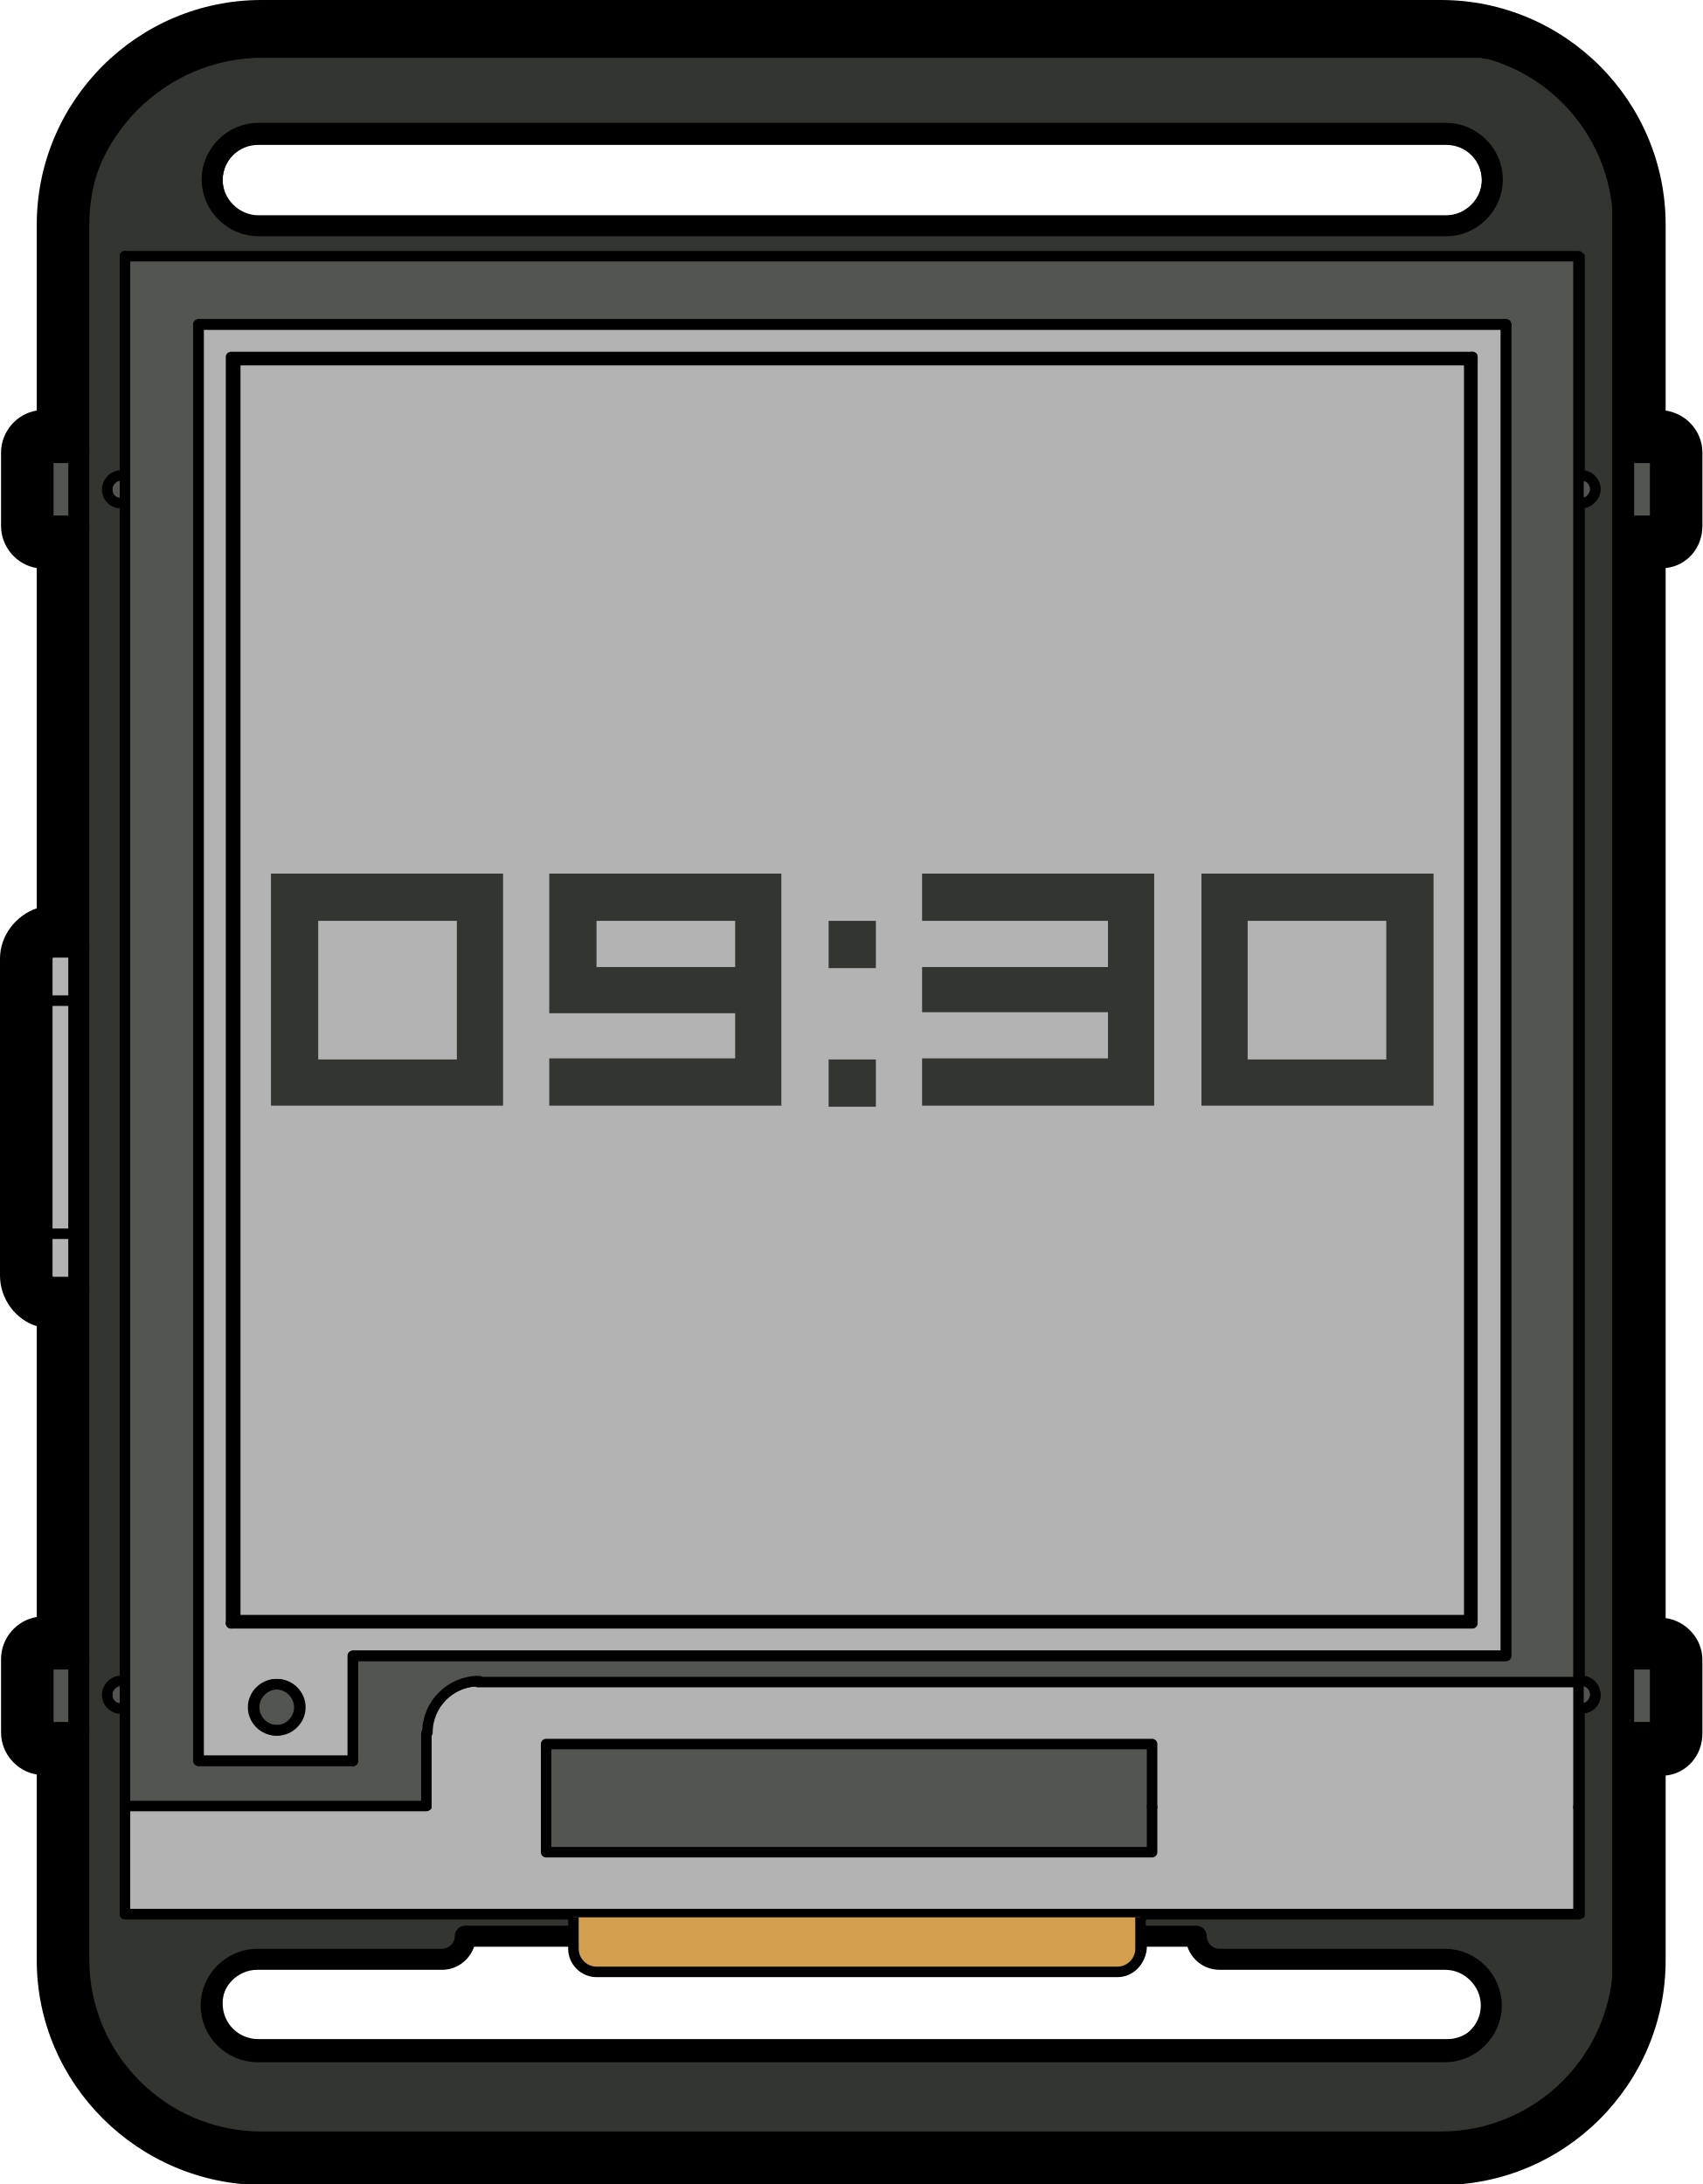
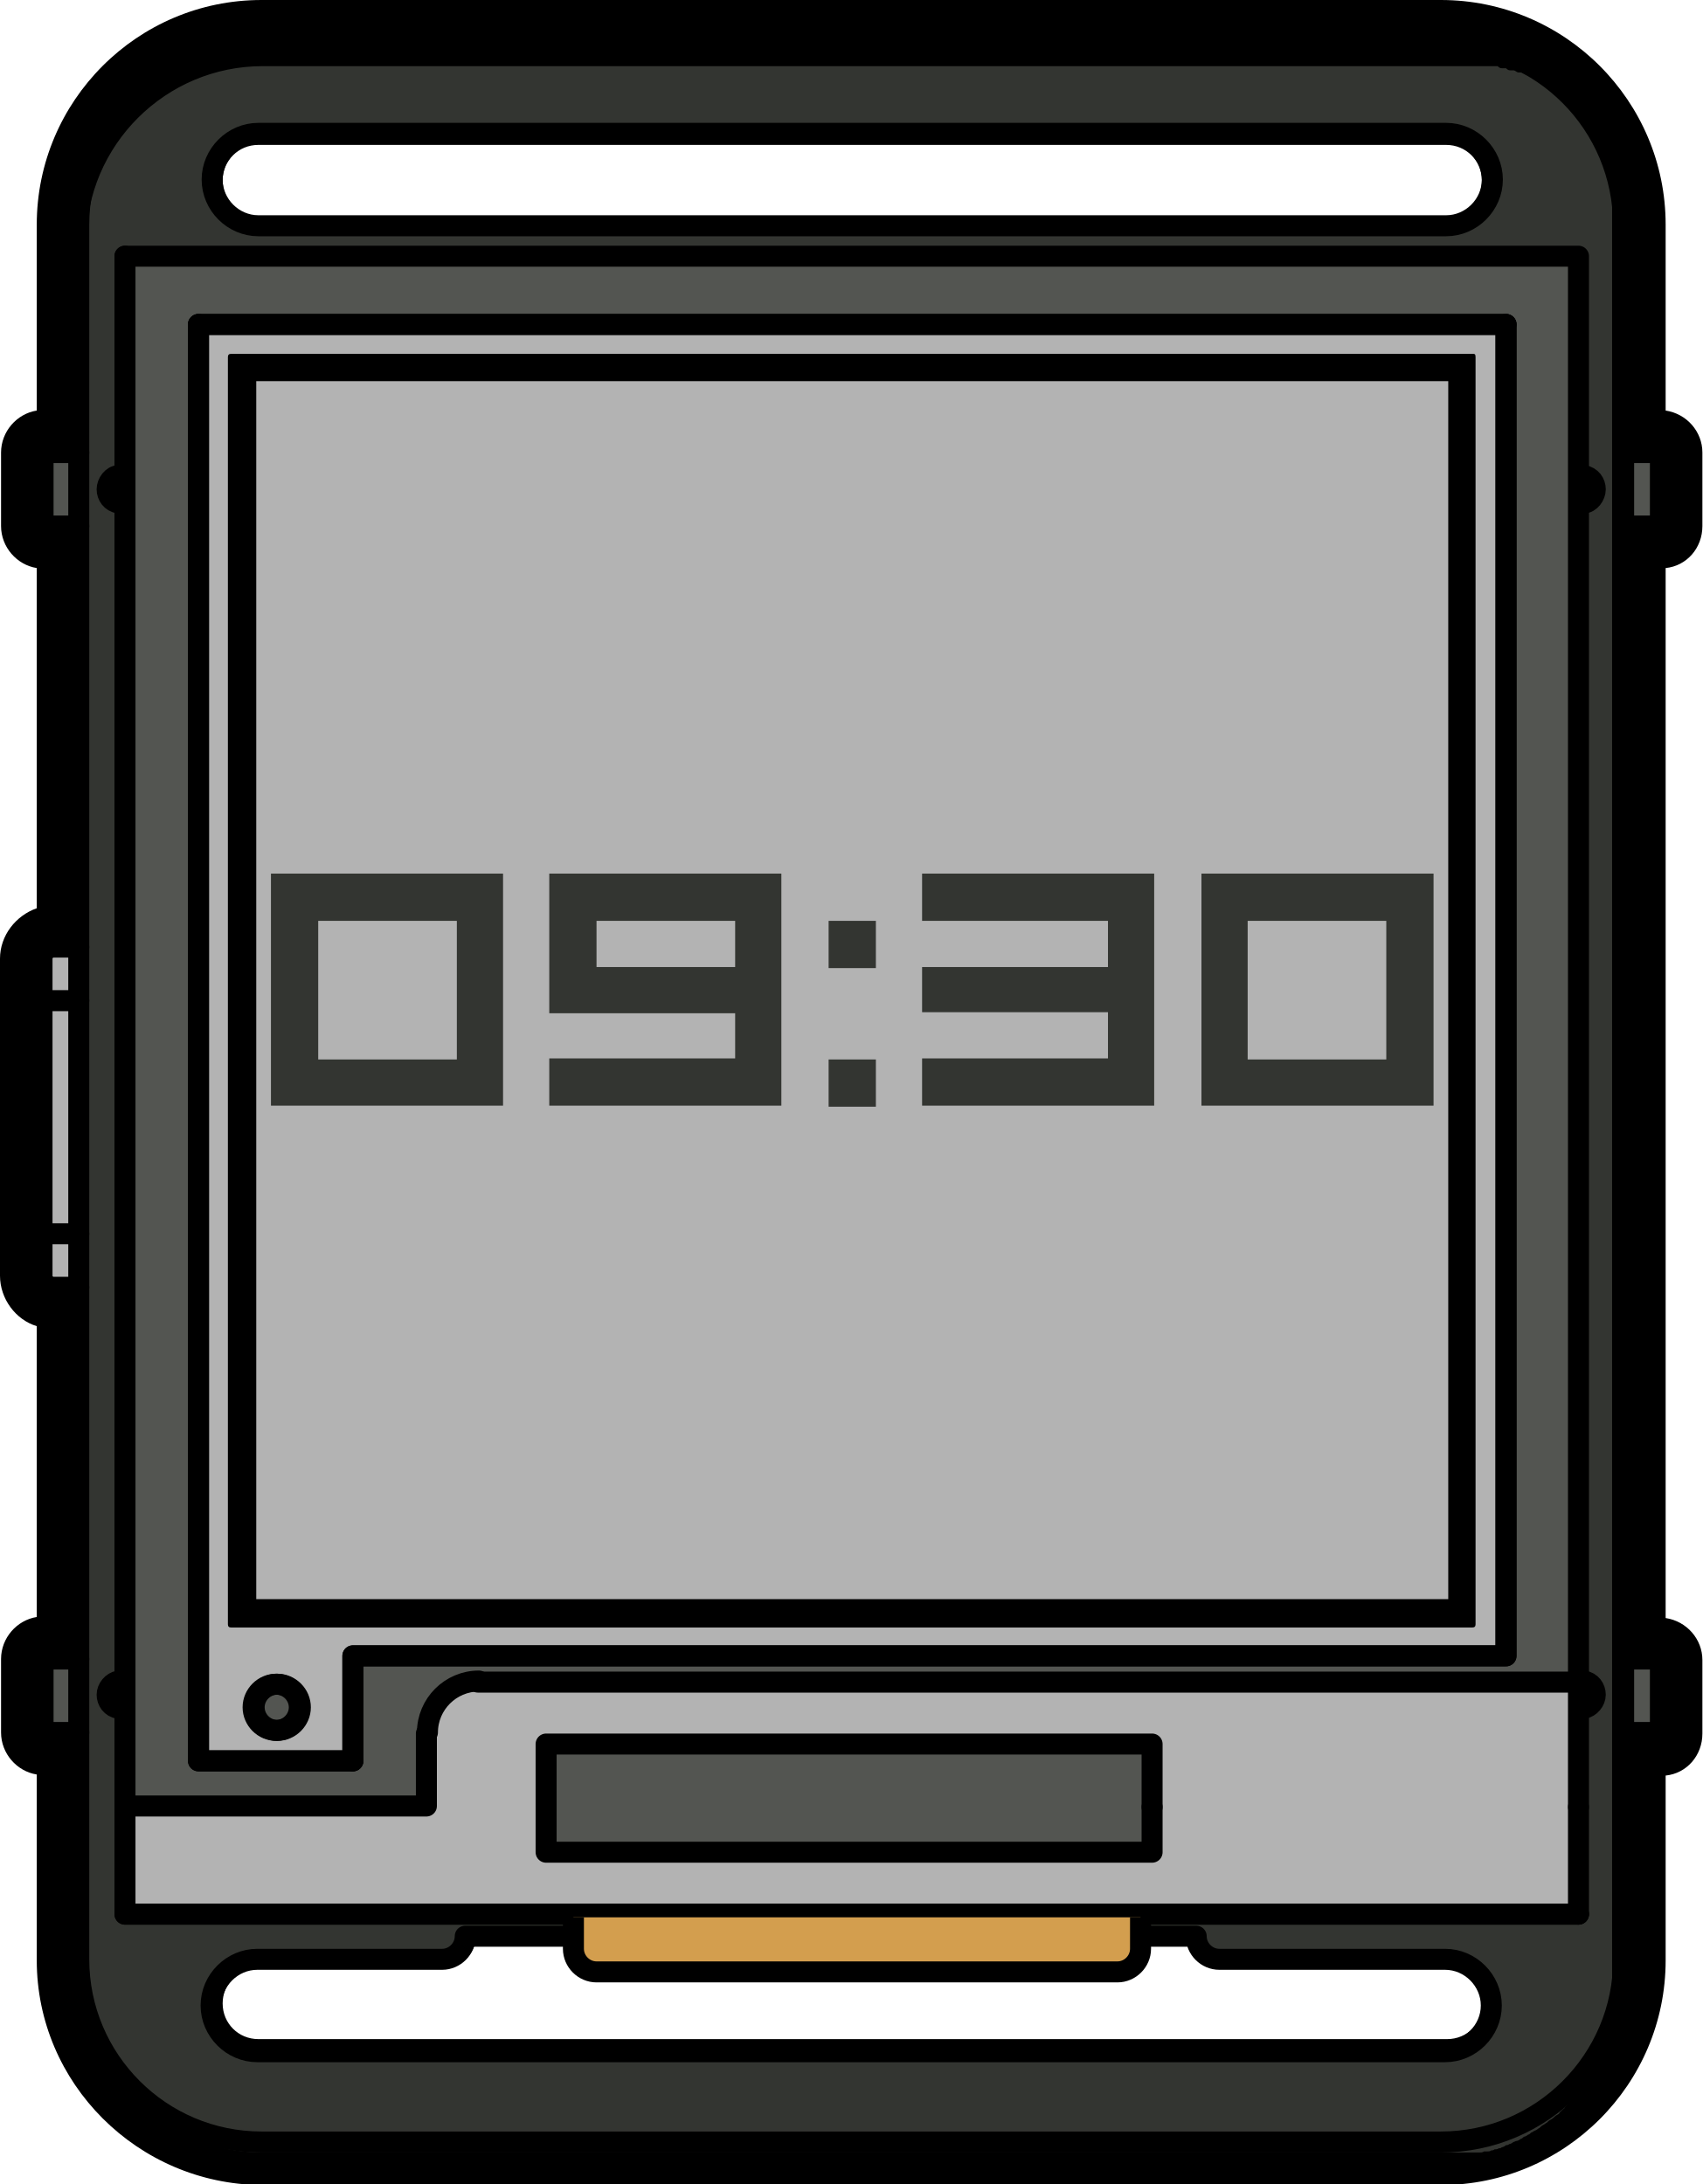
<svg xmlns="http://www.w3.org/2000/svg" id="Layer_1" version="1.1" viewBox="0 0 162.1 208">
  <defs>
    <style>
-       .st0, .st1, .st2 {
+       .st0 {
+         fill: #d39e4e;
+         stroke-miterlimit: 10;
+       }
+ 
+       .st0, .st1 {
+         stroke: #000;
+         stroke-width: 2px;
+       }
+ 
+       .st2, .st1 {
        fill: none;
      }

-       .st1, .st2 {
+       .st1 {
        stroke-linecap: round;
        stroke-linejoin: round;
      }

-       .st1, .st2, .st3, .st4 {
-         stroke: #000;
+       .st3 {
+         fill: #535551;
      }

-       .st2 {
-         stroke-width: 2px;
+       .st4 {
+         fill: #b3b3b3;
      }

      .st5 {
-         fill: #535551;
-       }
- 
-       .st3, .st6 {
-         fill: #b3b3b3;
-       }
- 
-       .st3, .st4 {
-         stroke-miterlimit: 10;
-       }
- 
-       .st4 {
-         fill: #d39e4e;
-       }
- 
-       .st7 {
        fill: #333531;
      }
    </style>
  </defs>
-   <path d="M162.1,50.1v-7c0-2-1.5-3.7-3.5-4v-16.9c0-.3,0-.6,0-.8,0-11.8-9.6-21.4-21.4-21.4H24.9C13.1,0,3.5,9.6,3.5,21.4v17.7c-1.9.3-3.4,2-3.4,4v7c0,2,1.5,3.7,3.4,4v32.4c-2,.7-3.5,2.6-3.5,4.8v30.2c0,2.2,1.5,4.2,3.5,4.8v27.7c-1.9.3-3.4,2-3.4,4v7c0,2,1.5,3.7,3.4,4v17.7c0,11.7,9.6,21.3,21.4,21.4h112.3c11.8,0,21.4-9.6,21.4-21.4s0-.6,0-.8v-16.8c2-.2,3.5-1.9,3.5-4v-7c0-2-1.5-3.7-3.5-4V54.1c2-.2,3.5-1.9,3.5-4ZM24.6,13.8h113.1c1.9,0,3.4,1.5,3.4,3.4s-1.5,3.4-3.4,3.4H24.6c-1.9,0-3.4-1.5-3.4-3.4s1.5-3.4,3.4-3.4ZM137.7,194.2H24.6c-1.9,0-3.4-1.5-3.4-3.4s1.5-3.4,3.4-3.4h17.6c1.4,0,2.6-.9,3-2.2h9v.2c0,1.5,1.2,2.7,2.7,2.7h49.6c1.5,0,2.7-1.2,2.7-2.7v-.2h4.1c.4,1.3,1.6,2.2,3,2.2h21.5c1.9,0,3.4,1.5,3.4,3.4s-1.5,3.4-3.4,3.4Z" />
+   <path d="M162.1,50.1v-7c0-2-1.5-3.7-3.5-4v-17.7c0-11.8-9.6-21.4-21.4-21.4H24.9C13.1,0,3.5,9.6,3.5,21.4v17.7c-1.9.3-3.4,2-3.4,4v7c0,2,1.5,3.7,3.4,4v32.4c-2,.7-3.5,2.6-3.5,4.8v30.2c0,2.2,1.5,4.2,3.5,4.8v27.7c-1.9.3-3.4,2-3.4,4v7c0,2,1.5,3.7,3.4,4v17.7c0,11.7,9.6,21.3,21.4,21.4h112.3c11.8,0,21.4-9.6,21.4-21.4s0-.6,0-.8v-16.8c2-.2,3.5-1.9,3.5-4v-7c0-2-1.5-3.7-3.5-4V54.1c2-.2,3.5-1.9,3.5-4h0ZM24.6,13.8h113.1c1.9,0,3.4,1.5,3.4,3.4s-1.5,3.4-3.4,3.4H24.6c-1.9,0-3.4-1.5-3.4-3.4s1.5-3.4,3.4-3.4ZM137.7,194.2H24.6c-1.9,0-3.4-1.5-3.4-3.4s1.5-3.4,3.4-3.4h17.6c1.4,0,2.6-.9,3-2.2h9v.2c0,1.5,1.2,2.7,2.7,2.7h49.6c1.5,0,2.7-1.2,2.7-2.7v-.2h4.1c.4,1.3,1.6,2.2,3,2.2h21.5c1.9,0,3.4,1.5,3.4,3.4s-1.5,3.4-3.4,3.4h0Z" />
  <g>
-     <rect class="st5" x="154.1" y="158.2" width="3.9" height="6.4" />
-     <rect class="st5" x="154.2" y="43.1" width="3.9" height="7" />
-     <rect class="st5" x="4.1" y="158" width="3.7" height="7" />
-     <rect class="st5" x="4.1" y="43.1" width="4.6" height="7" />
-     <path class="st6" d="M7.5,122.6h-2.4c-.6,0-1.1-.5-1.1-1.1v-30.2c0-.6.5-1.1,1.1-1.1h2.4" />
+     <rect class="st3" x="154.1" y="158.2" width="3.9" height="6.4" />
+     <rect class="st3" x="154.2" y="43.1" width="3.9" height="7" />
+     <rect class="st3" x="4.1" y="158" width="3.7" height="7" />
+     <rect class="st3" x="4.1" y="43.1" width="4.6" height="7" />
+     <path class="st4" d="M7.5,122.6h-2.4c-.6,0-1.1-.5-1.1-1.1v-30.2c0-.6.5-1.1,1.1-1.1h2.4" />
    <g>
-       <rect class="st0" x="4.8" y="43.8" width="2.1" height="5.7" />
-       <rect class="st0" x="4.7" y="95.6" width="2.2" height="21.5" />
-       <path class="st0" d="M6.9,90.9h-1.8c-.2,0-.4.2-.4.4v3.7h2.2v-4.1Z" />
-       <rect class="st0" x="155.3" y="43.8" width="2.2" height="5.7" />
-       <rect class="st0" x="155.3" y="158.6" width="2.2" height="5.7" />
-       <rect class="st0" x="4.8" y="158.6" width="2.1" height="5.7" />
-       <path class="st0" d="M4.7,117.8v3.7c0,.2.2.4.4.4h1.8v-4.1s-2.2,0-2.2,0Z" />
-       <path class="st7" d="M150,197.5c0,0,.1-.2.2-.2.1-.1.2-.2.3-.4,0,0,.1-.2.2-.3,0-.1.2-.2.3-.4,0,0,.1-.2.2-.3,0-.1.2-.3.3-.4,0,0,.1-.2.2-.3,0-.1.2-.3.2-.4,0,0,.1-.2.2-.3,0-.1.1-.3.2-.4,0-.1.1-.2.1-.3,0-.1.1-.3.2-.4,0-.1,0-.2.1-.3,0-.1.1-.3.2-.4,0-.1,0-.2.1-.3,0-.1.1-.3.2-.4,0-.1,0-.2.1-.3,0-.1,0-.3.1-.4,0-.1,0-.2,0-.3,0-.1,0-.3.1-.5,0-.1,0-.2,0-.3,0-.1,0-.3,0-.5,0-.1,0-.2,0-.3,0-.1,0-.3,0-.5,0-.1,0-.2,0-.4,0-.1,0-.3,0-.5,0-.1,0-.2,0-.4h0c0,0,0,0,0,0V21.1h0c0-.2,0-.3,0-.4,0-.1,0-.3,0-.4,0-.1,0-.3,0-.4,0-.1,0-.3,0-.4,0-.1,0-.3,0-.4,0-.1,0-.2,0-.4,0-.1,0-.3,0-.4,0-.1,0-.2,0-.4,0-.1,0-.3-.1-.5,0-.1,0-.2,0-.3,0-.2,0-.3-.1-.5,0-.1,0-.2-.1-.3,0-.2-.1-.3-.2-.5,0-.1,0-.2-.1-.3,0-.2-.1-.3-.2-.5,0,0,0-.2-.1-.3,0-.2-.1-.3-.2-.5,0,0,0-.2-.1-.2,0-.2-.2-.3-.2-.5,0,0,0-.2-.1-.2,0-.2-.2-.3-.3-.5,0,0,0-.1-.1-.2-.1-.2-.2-.3-.3-.5,0,0,0-.1-.1-.2-.1-.1-.2-.3-.3-.4,0,0,0-.1-.1-.2-.1-.1-.2-.3-.4-.4,0,0-.1-.1-.1-.2-.1-.1-.2-.3-.4-.4,0,0-.1-.1-.1-.2-.1-.1-.3-.3-.4-.4,0,0-.1-.1-.2-.2-.1-.1-.3-.3-.4-.4,0,0-.1,0-.2-.2-.1-.1-.3-.2-.4-.4,0,0-.1,0-.2-.2-.1-.1-.3-.2-.4-.3,0,0-.1,0-.2-.1-.1-.1-.3-.2-.5-.3,0,0-.1,0-.2-.1-.1,0-.3-.2-.5-.3,0,0-.1,0-.2-.1-.2,0-.3-.2-.5-.3,0,0-.1,0-.2-.1-.2,0-.3-.2-.5-.2,0,0-.1,0-.2-.1-.2,0-.3-.2-.5-.2,0,0-.2,0-.2-.1-.2,0-.3-.1-.5-.2,0,0-.2,0-.3,0-.2,0-.3-.1-.5-.2,0,0-.2,0-.3,0-.2,0-.3,0-.5-.1-.1,0-.2,0-.3,0-.2,0-.3,0-.5-.1-.1,0-.2,0-.3,0-.2,0-.3,0-.5,0-.1,0-.2,0-.3,0-.2,0-.4,0-.6,0,0,0-.2,0-.3,0-.2,0-.4,0-.5,0-.1,0-.2,0-.3,0-.3,0-.6,0-.9,0H25c-9.2,0-16.8,7.5-16.8,16.8v165.1c0,9.2,7.5,16.8,16.8,16.8h112.2c.3,0,.6,0,.8,0,0,0,.2,0,.3,0,.2,0,.4,0,.6,0,.1,0,.2,0,.3,0,.2,0,.3,0,.5,0,.1,0,.2,0,.4,0,.1,0,.3,0,.5,0,.1,0,.2,0,.3,0,.1,0,.3,0,.4-.1.1,0,.2,0,.3,0,.1,0,.3,0,.4-.1.1,0,.2,0,.3-.1.1,0,.3,0,.4-.1.1,0,.2,0,.3-.1.1,0,.3-.1.4-.2.1,0,.2,0,.3-.1.1,0,.3-.1.4-.2.1,0,.2-.1.3-.1.1,0,.3-.1.4-.2.1,0,.2-.1.3-.2.1,0,.3-.1.4-.2.1,0,.2-.1.3-.2.1,0,.3-.2.4-.2,0,0,.2-.1.3-.2.1,0,.2-.2.4-.3,0,0,.2-.1.3-.2.1,0,.2-.2.4-.3,0,0,.2-.1.3-.2.1-.1.2-.2.4-.3,0,0,.2-.1.2-.2.1-.1.2-.2.3-.3,0,0,.2-.1.2-.2.1-.1.2-.2.3-.3s.1-.2.2-.2c.1-.1.2-.2.3-.3h0ZM24.6,12.1h113.1c2.8,0,5,2.3,5,5s-2.3,5-5,5H24.6c-2.8,0-5-2.3-5-5s2.3-5,5-5ZM108.9,182.6v1.1h5.1c.4,0,.7.3.7.7,0,.8.7,1.5,1.5,1.5h21.5c2.8,0,5,2.3,5,5s-2.3,5-5,5H24.6c-2.8,0-5-2.3-5-5s2.3-5,5-5h17.6c.8,0,1.5-.7,1.5-1.5s.3-.7.7-.7h10v-1.1H12c-.2,0-.3-.1-.3-.3v-19.4c0,0-.1.1-.2.1h0c-.8-.2-1.3-.8-1.3-1.6s.6-1.5,1.3-1.6c.1,0,.2,0,.3.1V48.1c0,0-.1.1-.2.1h0c-.8-.2-1.3-.8-1.3-1.6s.6-1.5,1.3-1.6c.1,0,.2,0,.3.1v-20.7c0-.2.1-.3.3-.3h138.4c.2,0,.3.1.3.3v20.6c0,0,.1,0,.2,0,.8.2,1.3.8,1.3,1.6s-.6,1.5-1.3,1.6h0c0,0-.1,0-.2,0v111.7c0,0,.1,0,.2,0,.8.2,1.3.8,1.3,1.6s-.6,1.5-1.3,1.6h0c0,0-.1,0-.2,0v19.3c0,.2-.1.3-.3.3h-41.5Z" />
-       <path class="st5" d="M11.5,160.4c-.5,0-.8.5-.8,1s.3.9.8,1c0,0,.1,0,.2.1v-2.2c0,0-.1.1-.2.1h0Z" />
-       <path class="st5" d="M26.4,160.7c-1,0-1.8.8-1.8,1.8s.8,1.8,1.8,1.8,1.8-.8,1.8-1.8-.8-1.8-1.8-1.8Z" />
-       <path class="st6" d="M150.1,172.1v-11.5H45.6c0,0-.2,0-.2,0-2.4.1-4.3,2.1-4.3,4.6h0v6.9c0,.2-.2.3-.3.3H12.3v9.6h137.8v-9.9h0ZM110.1,172.1v4.3c0,.2-.2.3-.3.3h-57.7c-.2,0-.3-.1-.3-.3v-10.3c0-.2.2-.3.3-.3h57.7c.2,0,.3.1.3.3v6Z" />
-       <polygon class="st5" points="52.3 166.4 52.3 172.1 52.3 176.1 109.4 176.1 109.4 172.1 109.4 166.4 52.3 166.4" />
-       <rect class="st3" x="22.4" y="34.3" width="117.5" height="120" />
-       <path class="st5" d="M12.3,171.7h28.1v-6.6h0c0-2.9,2.4-5.3,5.3-5.3s.2,0,.2,0h104.2V24.7H12.3v147ZM18.6,30.9c0-.2.1-.3.3-.3h124.4c.2,0,.3.1.3.3v126.8c0,.2-.1.3-.3.3H34v9.6c0,.2-.1.3-.3.3h-14.7c-.2,0-.3-.1-.3-.3,0,0,0-136.8,0-136.8Z" />
-       <path class="st5" d="M150.7,162.4s0,0,.1,0c.5,0,.8-.5.8-1s-.3-.9-.8-1c0,0,0,0-.1,0v2h0Z" />
-       <path class="st5" d="M11.5,45.6c-.5,0-.8.5-.8,1s.3.9.8,1c0,0,.1,0,.2.1v-2.2c0,0-.1,0-.2.1Z" />
-       <path class="st6" d="M19.3,167.3h14.1v-9.6c0-.2.1-.3.3-.3h109.4V31.2H19.3v136.1ZM26.4,165.1c-1.4,0-2.5-1.1-2.5-2.5s1.1-2.5,2.5-2.5,2.5,1.1,2.5,2.5-1.1,2.5-2.5,2.5ZM21.7,34c0-.2.1-.3.3-.3h118.2c.2,0,.3.1.3.3v120.7c0,.2-.1.3-.3.3H22c-.2,0-.3-.1-.3-.3V34h0Z" />
-       <path class="st5" d="M150.8,47.5c.5,0,.8-.5.8-1s-.3-.9-.8-1c0,0,0,0-.1,0v2s0,0,.1,0Z" />
+       <rect class="st2" x="4.8" y="43.8" width="2.1" height="5.7" />
+       <rect class="st2" x="4.7" y="95.6" width="2.2" height="21.5" />
+       <path class="st2" d="M6.9,90.9h-1.8c-.2,0-.4.2-.4.4v3.7h2.2s0-4.1,0-4.1Z" />
+       <rect class="st2" x="155.3" y="43.8" width="2.2" height="5.7" />
+       <rect class="st2" x="155.3" y="158.6" width="2.2" height="5.7" />
+       <rect class="st2" x="4.8" y="158.6" width="2.1" height="5.7" />
+       <path class="st2" d="M4.7,117.8v3.7c0,.2.2.4.4.4h1.8v-4.1h-2.2Z" />
+       <path class="st5" d="M150,197.5s.1-.2.2-.2c.1-.1.2-.2.3-.4,0,0,.1-.2.2-.3,0-.1.2-.2.3-.4,0,0,.1-.2.2-.3,0-.1.2-.3.3-.4,0,0,.1-.2.2-.3,0-.1.2-.3.2-.4,0,0,.1-.2.2-.3,0-.1.1-.3.2-.4,0-.1.1-.2.1-.3s.1-.3.2-.4c0-.1,0-.2.1-.3,0-.1.1-.3.2-.4,0-.1,0-.2.1-.3,0-.1.1-.3.2-.4,0-.1,0-.2.1-.3,0-.1,0-.3.1-.4v-.3c0-.1,0-.3.1-.5v-2.9h0V21.1h0v-3.2c0-.1,0-.3-.1-.5v-.3c0-.2,0-.3-.1-.5,0-.1,0-.2-.1-.3,0-.2-.1-.3-.2-.5,0-.1,0-.2-.1-.3,0-.2-.1-.3-.2-.5,0,0,0-.2-.1-.3,0-.2-.1-.3-.2-.5,0,0,0-.2-.1-.2,0-.2-.2-.3-.2-.5,0,0,0-.2-.1-.2,0-.2-.2-.3-.3-.5,0,0,0-.1-.1-.2-.1-.2-.2-.3-.3-.5,0,0,0-.1-.1-.2-.1-.1-.2-.3-.3-.4,0,0,0-.1-.1-.2-.1-.1-.2-.3-.4-.4,0,0-.1-.1-.1-.2-.1-.1-.2-.3-.4-.4,0,0-.1-.1-.1-.2-.1-.1-.3-.3-.4-.4,0,0-.1-.1-.2-.2-.1-.1-.3-.3-.4-.4,0,0-.1,0-.2-.2-.1-.1-.3-.2-.4-.4,0,0-.1,0-.2-.2-.1-.1-.3-.2-.4-.3,0,0-.1,0-.2,0-.1,0-.3-.2-.5-.3,0,0-.1,0-.2,0-.1,0-.3-.2-.5-.3,0,0-.1,0-.2,0-.2,0-.3-.2-.5-.3,0,0-.1,0-.2,0-.2,0-.3-.2-.5-.2,0,0-.1,0-.2,0-.2,0-.3-.2-.5-.2,0,0-.2,0-.2,0-.2,0-.3,0-.5-.2h-.3c-.2,0-.3,0-.5-.2h-.3c-.2,0-.3,0-.5,0h-.3c-.2,0-.3,0-.5,0H25c-9.2,0-16.8,7.5-16.8,16.8v165.1c0,9.2,7.5,16.8,16.8,16.8h115.9c.1,0,.3,0,.4-.1h.3c.1,0,.3,0,.4-.1.1,0,.2,0,.3-.1.1,0,.3,0,.4-.1.1,0,.2,0,.3-.1.1,0,.3-.1.4-.2.1,0,.2,0,.3-.1.1,0,.3-.1.4-.2.1,0,.2-.1.3-.1s.3-.1.4-.2c.1,0,.2-.1.3-.2.1,0,.3-.1.4-.2.1,0,.2-.1.3-.2.1,0,.3-.2.4-.2,0,0,.2-.1.3-.2.1,0,.2-.2.4-.3,0,0,.2-.1.3-.2.1,0,.2-.2.4-.3,0,0,.2-.1.3-.2.1-.1.2-.2.4-.3,0,0,.2-.1.2-.2l.3-.3s.2-.1.2-.2l.3-.3c.1-.1.1-.2.2-.2l.3-.3h0l.2-1.6ZM24.6,12.1h113.1c2.8,0,5,2.3,5,5s-2.3,5-5,5H24.6c-2.8,0-5-2.3-5-5s2.3-5,5-5ZM108.9,182.6v1.1h5.1c.4,0,.7.3.7.7,0,.8.7,1.5,1.5,1.5h21.5c2.8,0,5,2.3,5,5s-2.3,5-5,5H24.6c-2.8,0-5-2.3-5-5s2.3-5,5-5h17.6c.8,0,1.5-.7,1.5-1.5s.3-.7.7-.7h10v-1.1H12c-.2,0-.3-.1-.3-.3v-19.4s-.1.1-.2.1h0c-.8-.2-1.3-.8-1.3-1.6s.6-1.5,1.3-1.6c.1,0,.2,0,.3.1V48.1s-.1,0-.2,0h0c-.8-.2-1.3-.8-1.3-1.6s.6-1.5,1.3-1.6c.1,0,.2,0,.3,0v-20.7c0-.2.1-.3.3-.3h138.4c.2,0,.3.1.3.3v20.6h.2c.8.2,1.3.8,1.3,1.6s-.6,1.5-1.3,1.6h-.2v111.7h.2c.8.2,1.3.8,1.3,1.6s-.6,1.5-1.3,1.6h-.2v19.3c0,.2-.1.3-.3.3h-41.7Z" />
+       <path class="st3" d="M11.5,160.4c-.5,0-.8.5-.8,1s.3.9.8,1c0,0,.1,0,.2.1v-2.2s-.1.1-.2.1h0Z" />
+       <path class="st3" d="M26.4,160.7c-1,0-1.8.8-1.8,1.8s.8,1.8,1.8,1.8,1.8-.8,1.8-1.8-.8-1.8-1.8-1.8Z" />
+       <path class="st4" d="M150.1,172.1v-11.5H45.4c-2.4.1-4.3,2.1-4.3,4.6h0v6.9c0,.2-.2.3-.3.3H12.3v9.6h137.8v-9.9h0ZM110.1,172.1v4.3c0,.2-.2.3-.3.3h-57.7c-.2,0-.3-.1-.3-.3v-10.3c0-.2.2-.3.3-.3h57.7c.2,0,.3.1.3.3v6Z" />
+       <polygon class="st3" points="52.3 166.4 52.3 172.1 52.3 176.1 109.4 176.1 109.4 172.1 109.4 166.4 52.3 166.4" />
+       <path class="st3" d="M12.3,171.7h28.1v-6.6h0c0-2.9,2.4-5.3,5.3-5.3s.2,0,.2,0h104.2V24.7H12.3v147ZM18.6,30.9c0-.2.1-.3.3-.3h124.4c.2,0,.3.1.3.3v126.8c0,.2-.1.3-.3.3H34v9.6c0,.2,0,.3-.3.3h-14.7c-.2,0-.3-.1-.3-.3V30.8h-.1Z" />
+       <path class="st3" d="M150.7,162.4h.1c.5,0,.8-.5.8-1s-.3-.9-.8-1h-.1v2h0Z" />
+       <path class="st3" d="M11.5,45.6c-.5,0-.8.5-.8,1s.3.9.8,1c0,0,.1,0,.2,0v-2.2s-.1,0-.2.1Z" />
+       <path class="st4" d="M19.3,167.3h14.1v-9.6c0-.2,0-.3.3-.3h109.4V31.2H19.3v136.1ZM26.4,165.1c-1.4,0-2.5-1.1-2.5-2.5s1.1-2.5,2.5-2.5,2.5,1.1,2.5,2.5-1.1,2.5-2.5,2.5ZM21.7,34c0-.2.1-.3.3-.3h118.2c.2,0,.3,0,.3.3v120.7c0,.2-.1.3-.3.3H22c-.2,0-.3-.1-.3-.3V34h0Z" />
+       <path class="st3" d="M150.8,47.5c.5,0,.8-.5.8-1s-.3-.9-.8-1h-.1v2h.1Z" />
    </g>
-     <path class="st2" d="M24.9,4c-9.6,0-17.4,7.8-17.4,17.4v165.2h0c0,9.6,7.8,17.4,17.4,17.4h0,112.3c9.6,0,17.4-7.8,17.4-17.4h0c0,0,0-165.1,0-165.1h0c0-9.7-7.8-17.5-17.4-17.5H24.9Z" />
-     <path class="st2" d="M137.7,21.5c2.4,0,4.4-2,4.4-4.4s-2-4.4-4.4-4.4H24.6c-2.4,0-4.4,2-4.4,4.4s2,4.4,4.4,4.4h113.1Z" />
-     <path class="st2" d="M44.3,184.4c0,1.2-1,2.2-2.2,2.2h-17.6c-2.4,0-4.4,2-4.4,4.4s2,4.4,4.4,4.4h113.1c2.4,0,4.4-2,4.4-4.4s-2-4.4-4.4-4.4h-21.5c-1.2,0-2.2-1-2.2-2.2H44.3Z" />
+     <path class="st1" d="M24.9,4c-9.6,0-17.4,7.8-17.4,17.4v165.2h0c0,9.6,7.8,17.4,17.4,17.4h112.3c9.6,0,17.4-7.8,17.4-17.4h0V21.5h0c0-9.7-7.8-17.5-17.4-17.5H24.9Z" />
+     <path class="st1" d="M137.7,21.5c2.4,0,4.4-2,4.4-4.4s-2-4.4-4.4-4.4H24.6c-2.4,0-4.4,2-4.4,4.4s2,4.4,4.4,4.4h113.1Z" />
+     <path class="st1" d="M44.3,184.4c0,1.2-1,2.2-2.2,2.2h-17.6c-2.4,0-4.4,2-4.4,4.4s2,4.4,4.4,4.4h113.1c2.4,0,4.4-2,4.4-4.4s-2-4.4-4.4-4.4h-21.5c-1.2,0-2.2-1-2.2-2.2H44.3Z" />
    <line class="st1" x1="4" y1="95.3" x2="7.5" y2="95.3" />
    <line class="st1" x1="4" y1="117.5" x2="7.5" y2="117.5" />
-     <path class="st2" d="M7.5,122.6h-2.4c-.6,0-1.1-.5-1.1-1.1v-30.2c0-.6.5-1.1,1.1-1.1h2.4" />
-     <line class="st2" x1="158.1" y1="158" x2="154.6" y2="158" />
-     <polyline class="st2" points="154.6 165 158.1 165 158.1 158" />
+     <path class="st1" d="M7.5,122.6h-2.4c-.6,0-1.1-.5-1.1-1.1v-30.2c0-.6.5-1.1,1.1-1.1h2.4" />
+     <line class="st1" x1="158.1" y1="158" x2="154.6" y2="158" />
+     <polyline class="st1" points="154.6 165 158.1 165 158.1 158" />
    <path class="st1" d="M150.8,162.7c.6-.1,1.1-.7,1.1-1.3s-.4-1.2-1.1-1.3" />
-     <line class="st2" x1="158.1" y1="43.1" x2="154.6" y2="43.1" />
-     <polyline class="st2" points="154.6 50.1 158.1 50.1 158.1 43.1" />
-     <path class="st1" d="M150.8,47.9c.6-.1,1.1-.7,1.1-1.3s-.4-1.2-1.1-1.3" />
-     <line class="st2" x1="4.1" y1="50.1" x2="7.5" y2="50.1" />
-     <polyline class="st2" points="7.5 43.1 4.1 43.1 4.1 50.1" />
-     <path class="st1" d="M11.3,45.3c-.6.1-1.1.7-1.1,1.3s.4,1.2,1.1,1.3" />
-     <line class="st2" x1="4.1" y1="165" x2="7.5" y2="165" />
-     <polyline class="st2" points="7.5 158 4.1 158 4.1 165" />
+     <line class="st1" x1="158.1" y1="43.1" x2="154.6" y2="43.1" />
+     <polyline class="st1" points="154.6 50.1 158.1 50.1 158.1 43.1" />
+     <path class="st1" d="M150.8,47.9c.6,0,1.1-.7,1.1-1.3s-.4-1.2-1.1-1.3" />
+     <line class="st1" x1="4.1" y1="50.1" x2="7.5" y2="50.1" />
+     <polyline class="st1" points="7.5 43.1 4.1 43.1 4.1 50.1" />
+     <path class="st1" d="M11.3,45.3c-.6,0-1.1.7-1.1,1.3s.4,1.2,1.1,1.3" />
+     <line class="st1" x1="4.1" y1="165" x2="7.5" y2="165" />
+     <polyline class="st1" points="7.5 158 4.1 158 4.1 165" />
    <path class="st1" d="M11.3,160.1c-.6.1-1.1.7-1.1,1.3s.4,1.2,1.1,1.3" />
    <path class="st1" d="M28.5,162.6c0-1.2-1-2.2-2.2-2.2s-2.2,1-2.2,2.2,1,2.2,2.2,2.2,2.2-1,2.2-2.2" />
-     <polyline class="st1" points="140.2 34 140.2 154.6 22 154.6" />
    <polyline class="st1" points="33.6 167.7 33.6 157.7 143.4 157.7 143.4 30.9" />
    <path class="st1" d="M24.2,162.6c0,1.2,1,2.2,2.2,2.2s2.2-1,2.2-2.2-1-2.2-2.2-2.2-2.2,1-2.2,2.2" />
-     <polyline class="st1" points="22 154.6 22 34 140.2 34" />
    <line class="st1" x1="143.4" y1="30.9" x2="18.9" y2="30.9" />
    <polyline class="st1" points="18.9 30.9 18.9 167.7 33.6 167.7" />
    <polyline class="st1" points="150.3 182.3 150.3 179 150.3 175.5 150.3 172.1" />
    <polyline class="st1" points="109.7 172.1 109.7 176.4 52 176.4 52 172.1" />
    <polyline class="st1" points="11.9 24.4 11.9 172 11.9 172.1 11.9 175.5 11.9 179 11.9 182.3 150.3 182.3" />
    <polyline class="st1" points="52 172.1 52 166.1 109.7 166.1 109.7 172.1" />
    <line class="st1" x1="150.3" y1="160.2" x2="150.3" y2="172.1" />
    <polyline class="st1" points="11.9 24.4 150.3 24.4 150.3 160.2" />
    <polyline class="st1" points="11.9 172 40.6 172 40.6 165.1" />
    <line class="st1" x1="45.5" y1="160.2" x2="150.3" y2="160.2" />
    <path class="st1" d="M45.6,160.1c-2.7,0-4.9,2.2-4.9,4.9" />
    <polyline class="st1" points="33.6 167.7 18.9 167.7 18.9 30.9 143.4 30.9 143.4 157.7 33.6 157.7 33.6 167.7" />
    <line class="st1" x1="11.9" y1="182.3" x2="150.3" y2="182.3" />
-     <path class="st4" d="M54.6,182.6v3c0,1.2,1,2.2,2.2,2.2h49.6c1.2,0,2.2-1,2.2-2.2v-3" />
+     <path class="st0" d="M54.6,182.6v3c0,1.2,1,2.2,2.2,2.2h49.6c1.2,0,2.2-1,2.2-2.2v-3" />
+     <g>
+       <rect class="st4" x="23.4" y="35.3" width="115.5" height="118" />
+       <path d="M137.9,36.3v116H24.4V36.3h113.5M139.9,34.3H22.4v120h117.5V34.3h0Z" />
+     </g>
  </g>
  <g>
-     <path class="st7" d="M47.9,83.2v22.1h-22.1v-22.1h22.1ZM43.5,100.9v-13.2h-13.2v13.2h13.2Z" />
-     <path class="st7" d="M70,96.5h-17.7v-13.3h22.1v22.1h-22.1v-4.5h17.7v-4.4h0ZM56.8,92.1h13.2v-4.4h-13.2v4.4Z" />
-     <path class="st7" d="M78.9,87.7h4.5v4.5h-4.5v-4.5ZM78.9,100.9h4.5v4.5h-4.5v-4.5Z" />
-     <path class="st7" d="M87.8,92.1h17.7v-4.4h-17.7v-4.5h22.1v22.1h-22.1v-4.5h17.7v-4.4h-17.7v-4.5h0Z" />
-     <path class="st7" d="M136.5,83.2v22.1h-22.1v-22.1h22.1ZM132,100.9v-13.2h-13.2v13.2h13.2Z" />
+     <path class="st5" d="M47.9,83.2v22.1h-22.1v-22.1h22.1ZM43.5,100.9v-13.2h-13.2v13.2h13.2Z" />
+     <path class="st5" d="M70,96.5h-17.7v-13.3h22.1v22.1h-22.1v-4.5h17.7v-4.4h0ZM56.8,92.1h13.2v-4.4h-13.2v4.4Z" />
+     <path class="st5" d="M78.9,87.7h4.5v4.5h-4.5v-4.5ZM78.9,100.9h4.5v4.5h-4.5v-4.5Z" />
+     <path class="st5" d="M87.8,92.1h17.7v-4.4h-17.7v-4.5h22.1v22.1h-22.1v-4.5h17.7v-4.4h-17.7v-4.5h0v.2Z" />
+     <path class="st5" d="M136.5,83.2v22.1h-22.1v-22.1h22.1ZM132,100.9v-13.2h-13.2v13.2h13.2Z" />
  </g>
</svg>
